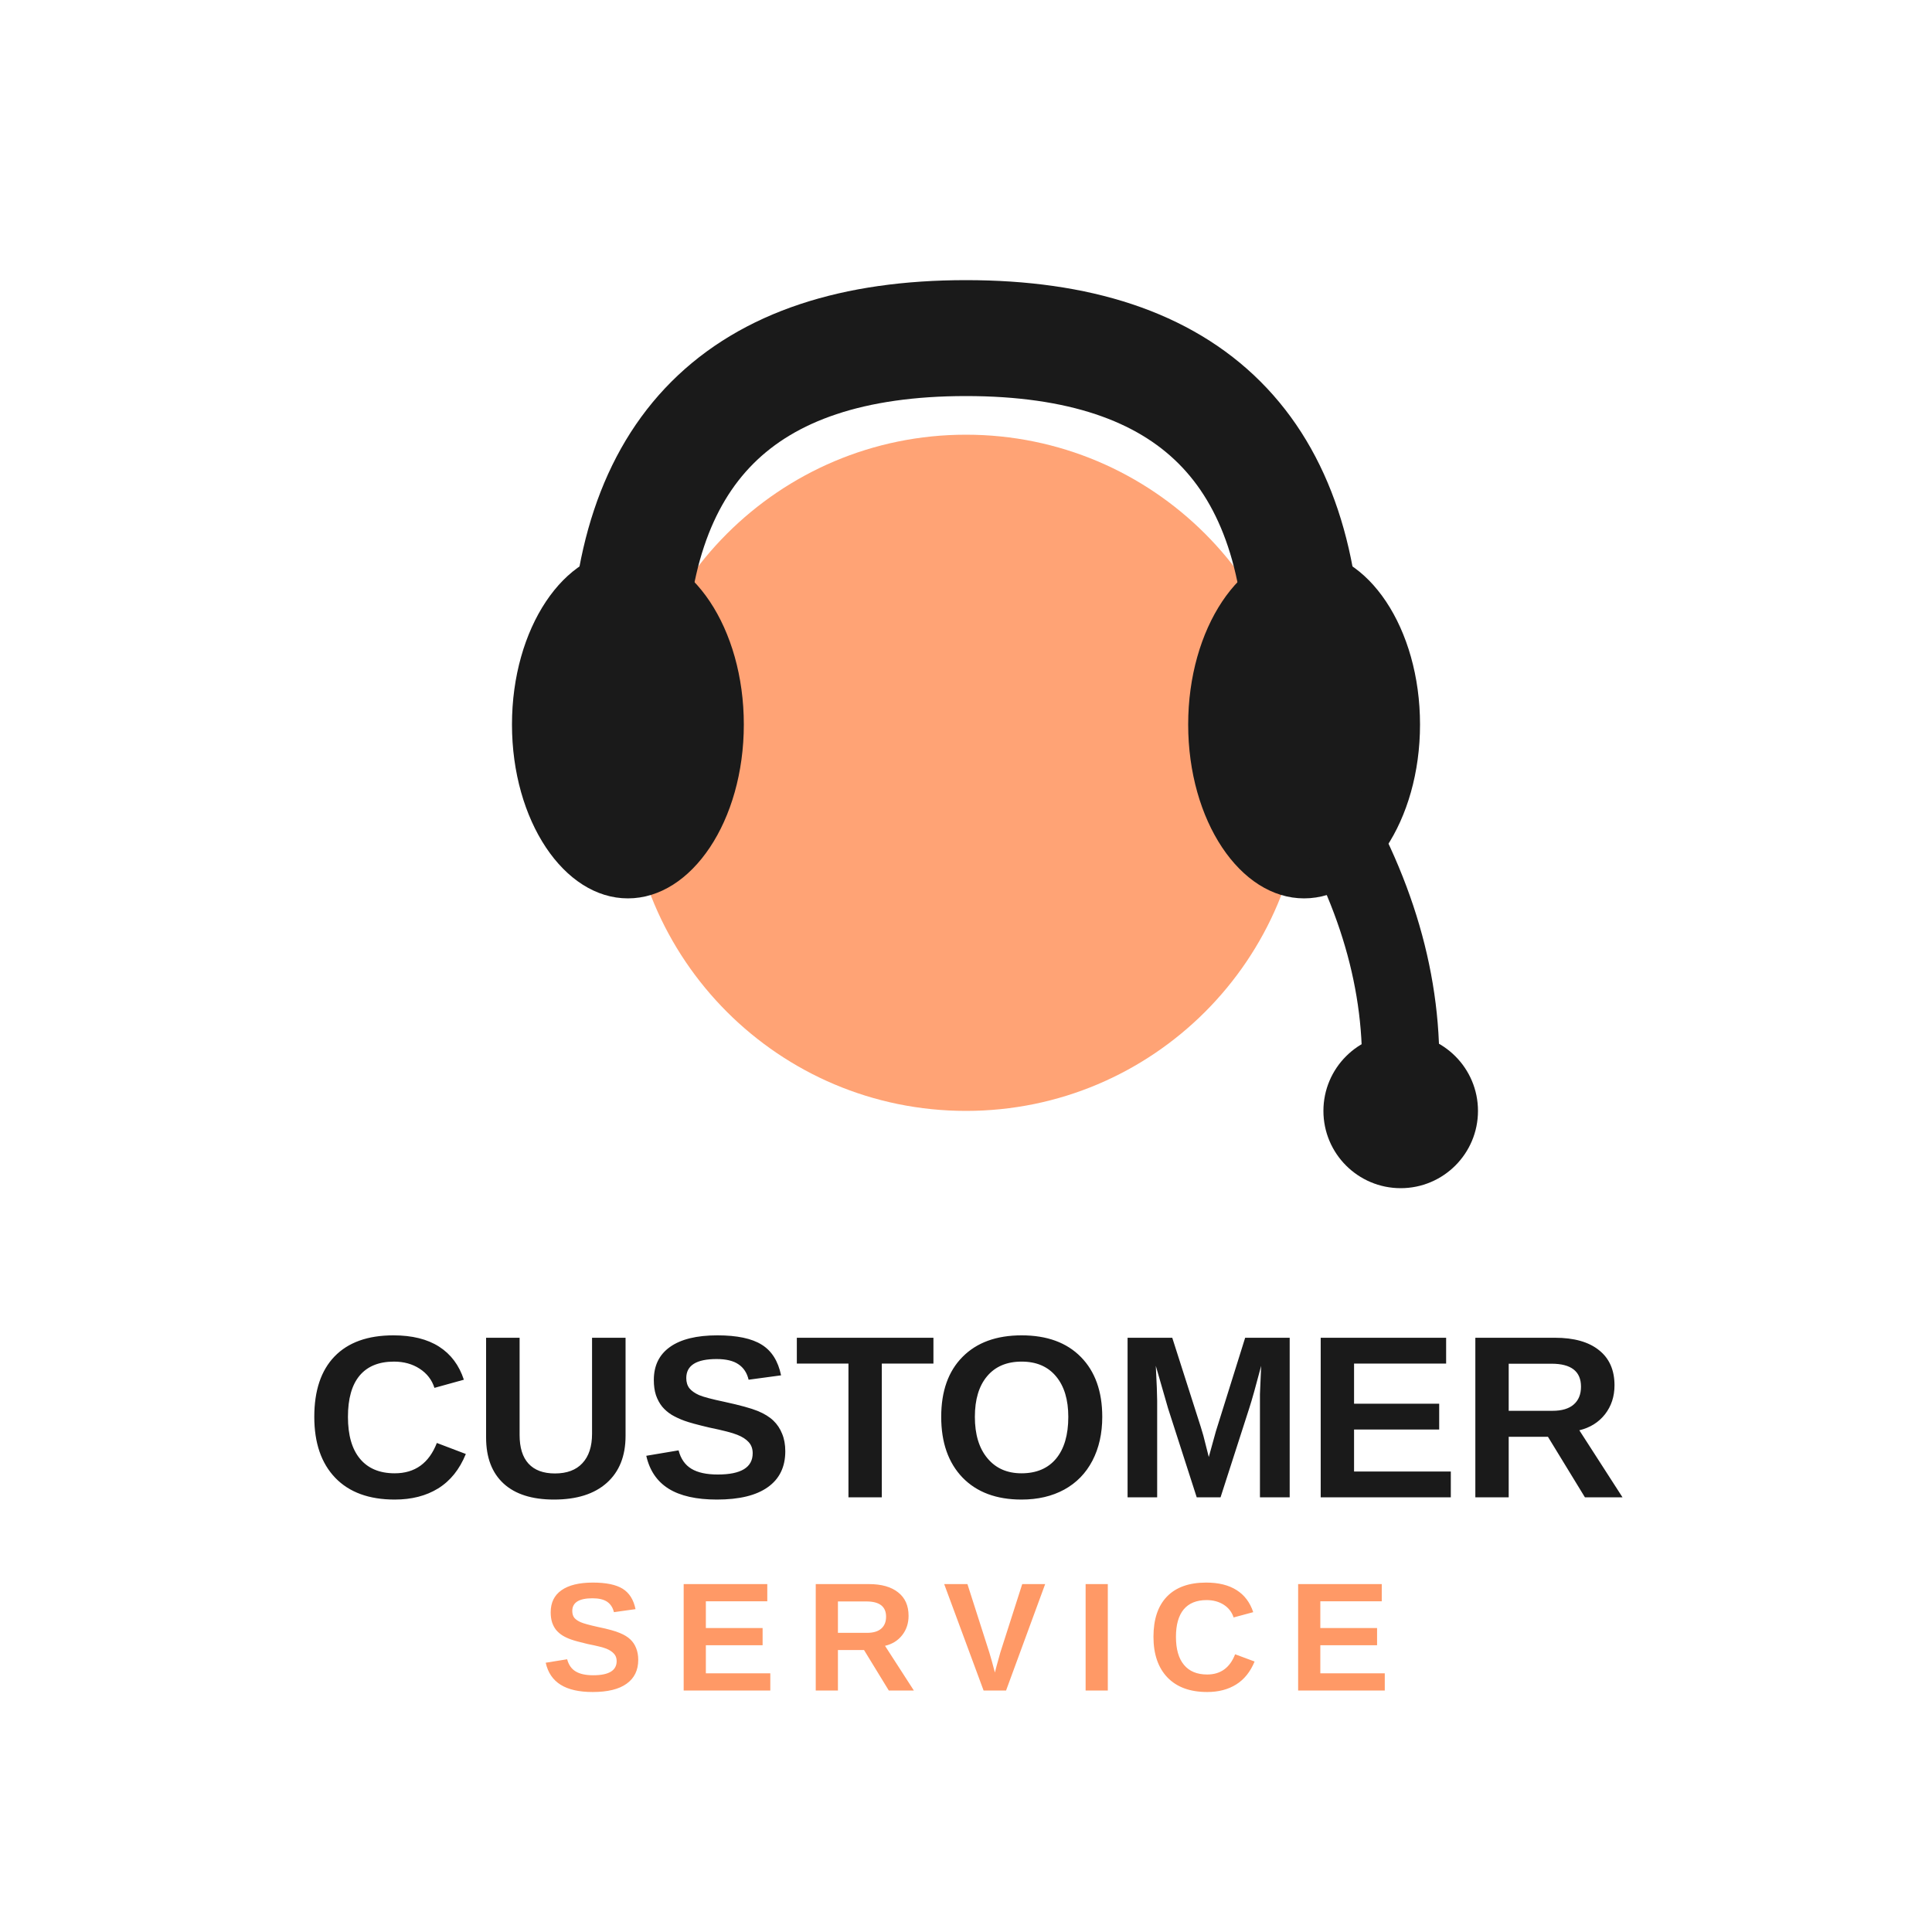
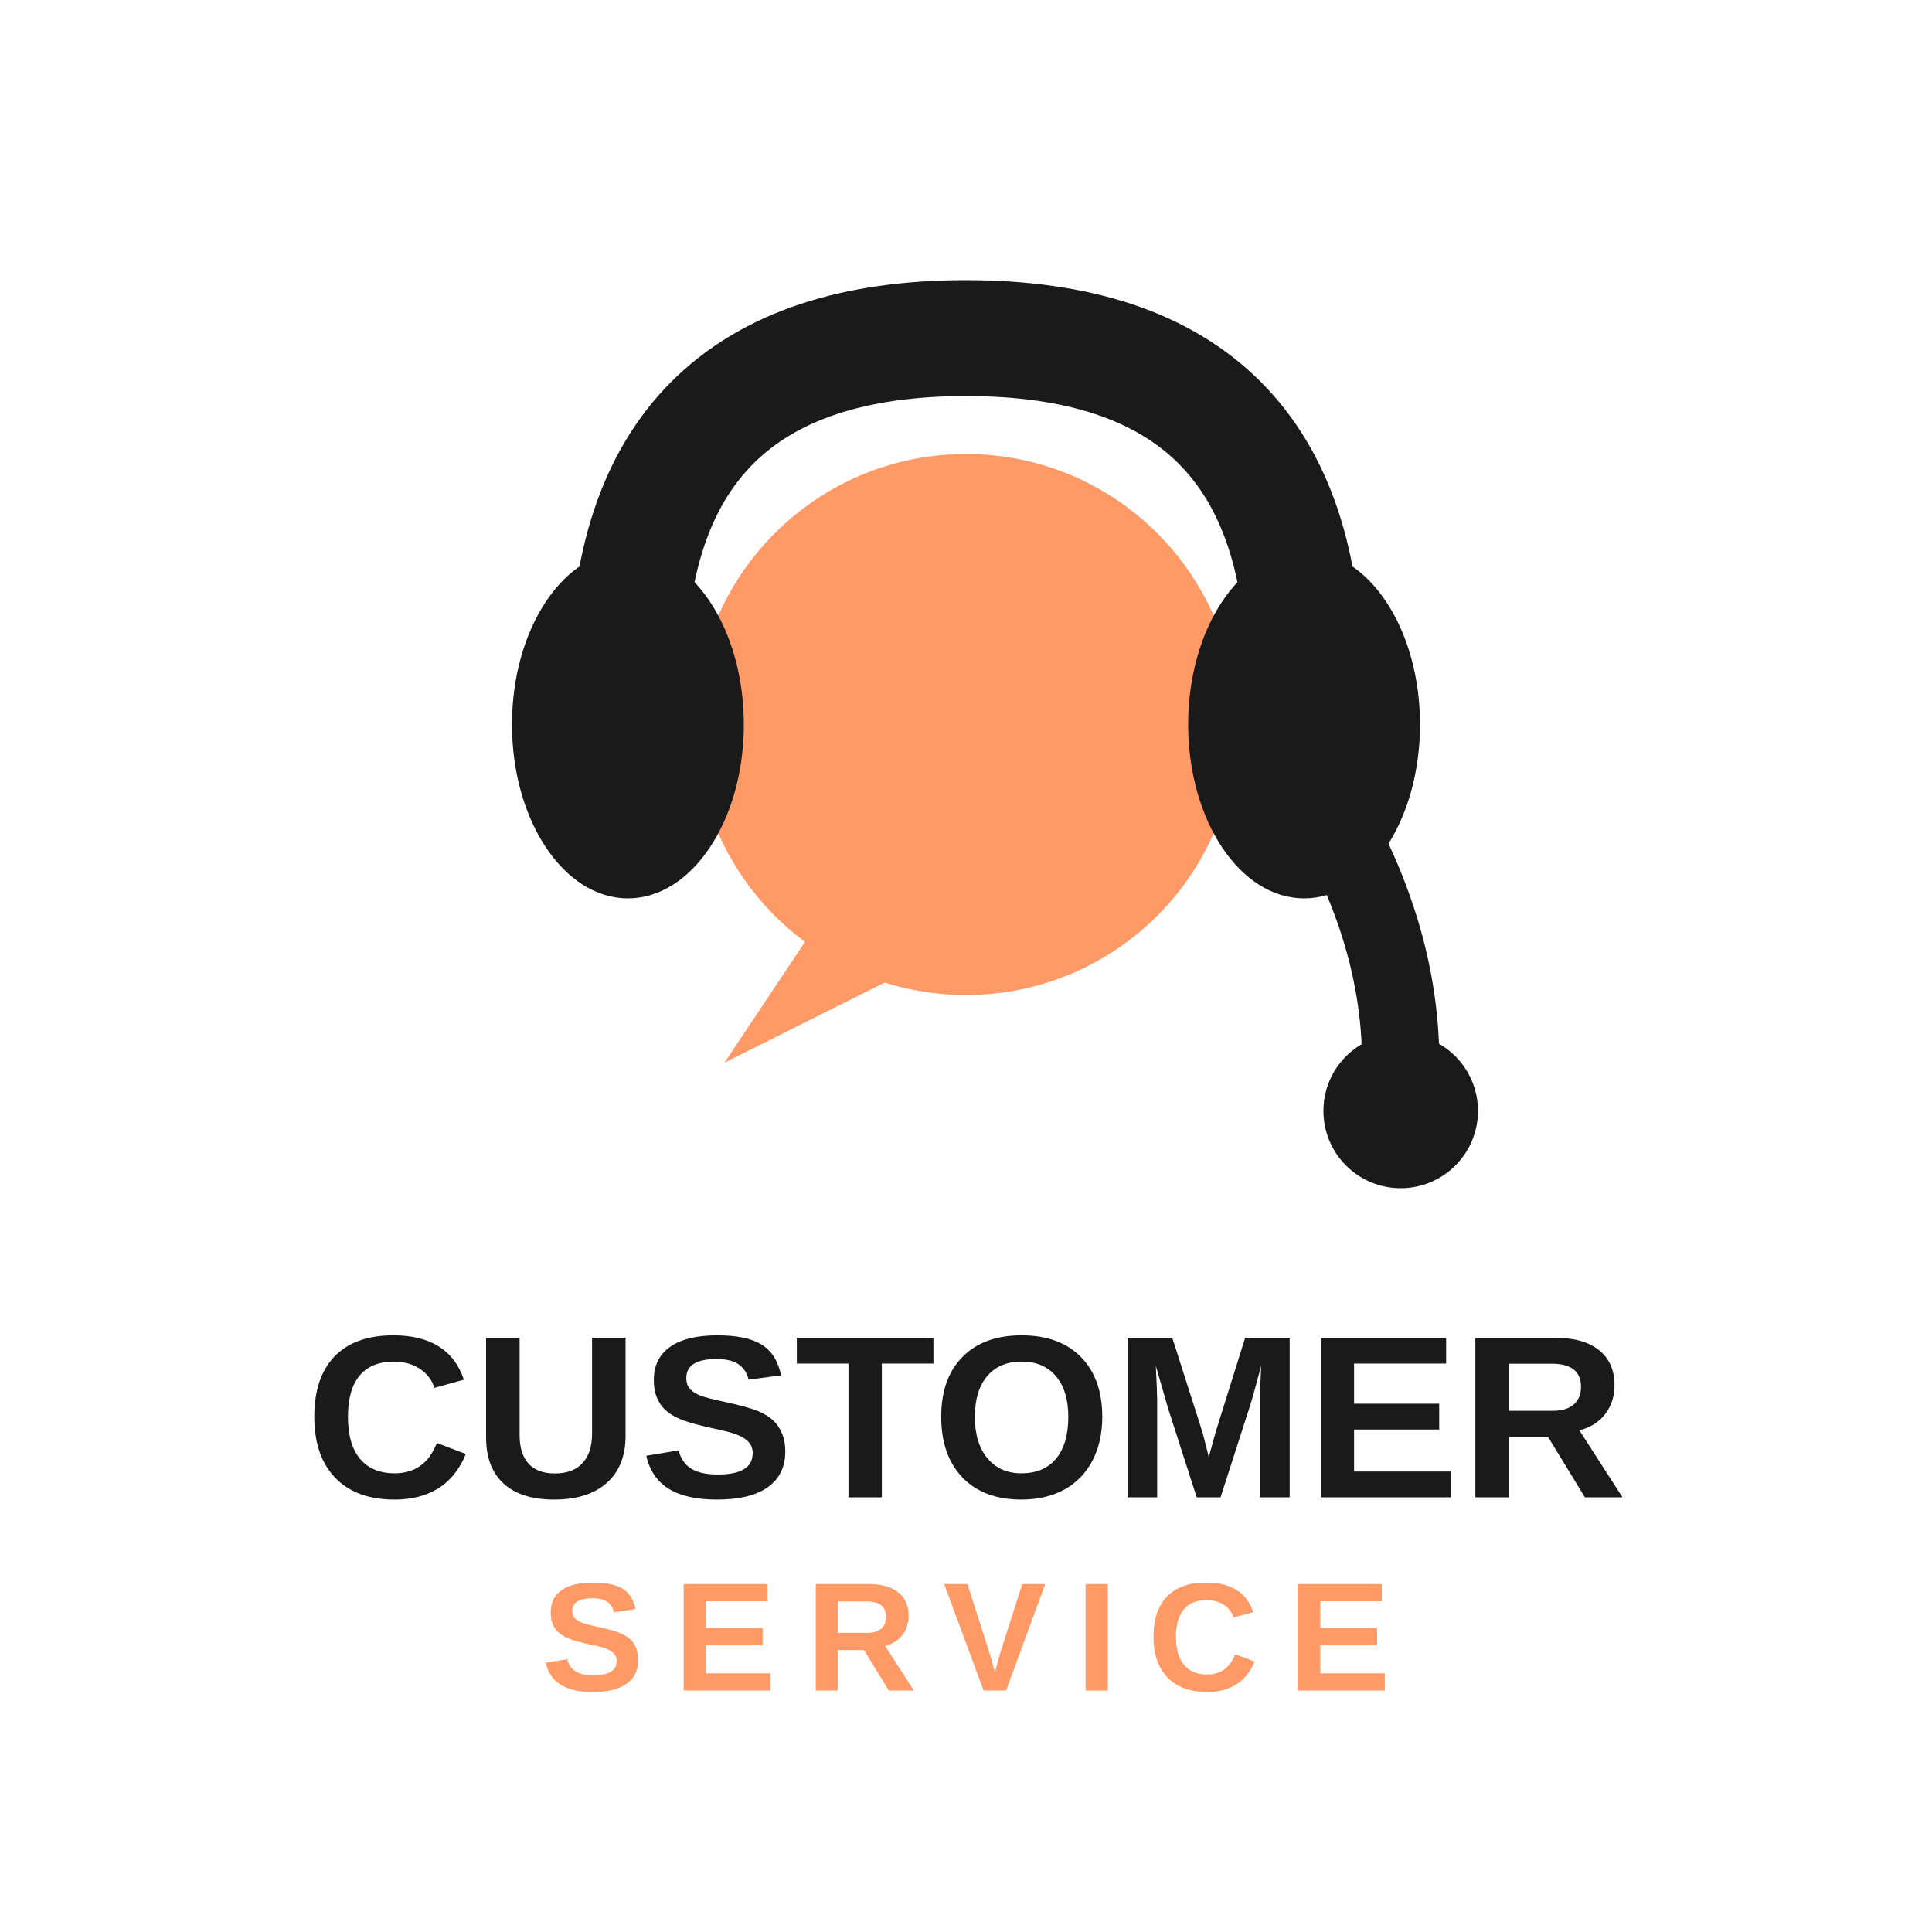
<svg xmlns="http://www.w3.org/2000/svg" viewBox="0 0 200 200">
-   <circle cx="100" cy="80" r="35" fill="#FF9966" opacity="0.9" />
+   <circle cx="100" cy="75" r="28" fill="#FF9966" />
+   <path d="M 85 95 L 75 110 L 95 100 Z" fill="#FF9966" />
  <path d="M 65 70 Q 65 35, 100 35 Q 135 35, 135 70" fill="none" stroke="#1a1a1a" stroke-width="12" stroke-linecap="round" />
  <ellipse cx="65" cy="75" rx="12" ry="18" fill="#1a1a1a" />
  <ellipse cx="135" cy="75" rx="12" ry="18" fill="#1a1a1a" />
  <path d="M 135 80 Q 145 95, 145 110" fill="none" stroke="#1a1a1a" stroke-width="8" stroke-linecap="round" />
  <circle cx="145" cy="115" r="8" fill="#1a1a1a" />
  <text x="100" y="155" font-family="Arial Black, Arial, sans-serif" font-size="24" font-weight="900" fill="#1a1a1a" text-anchor="middle">CUSTOMER</text>
  <text x="100" y="175" font-family="Arial Black, Arial, sans-serif" font-size="16" font-weight="900" fill="#FF9966" text-anchor="middle" letter-spacing="3">SERVICE</text>
</svg>
